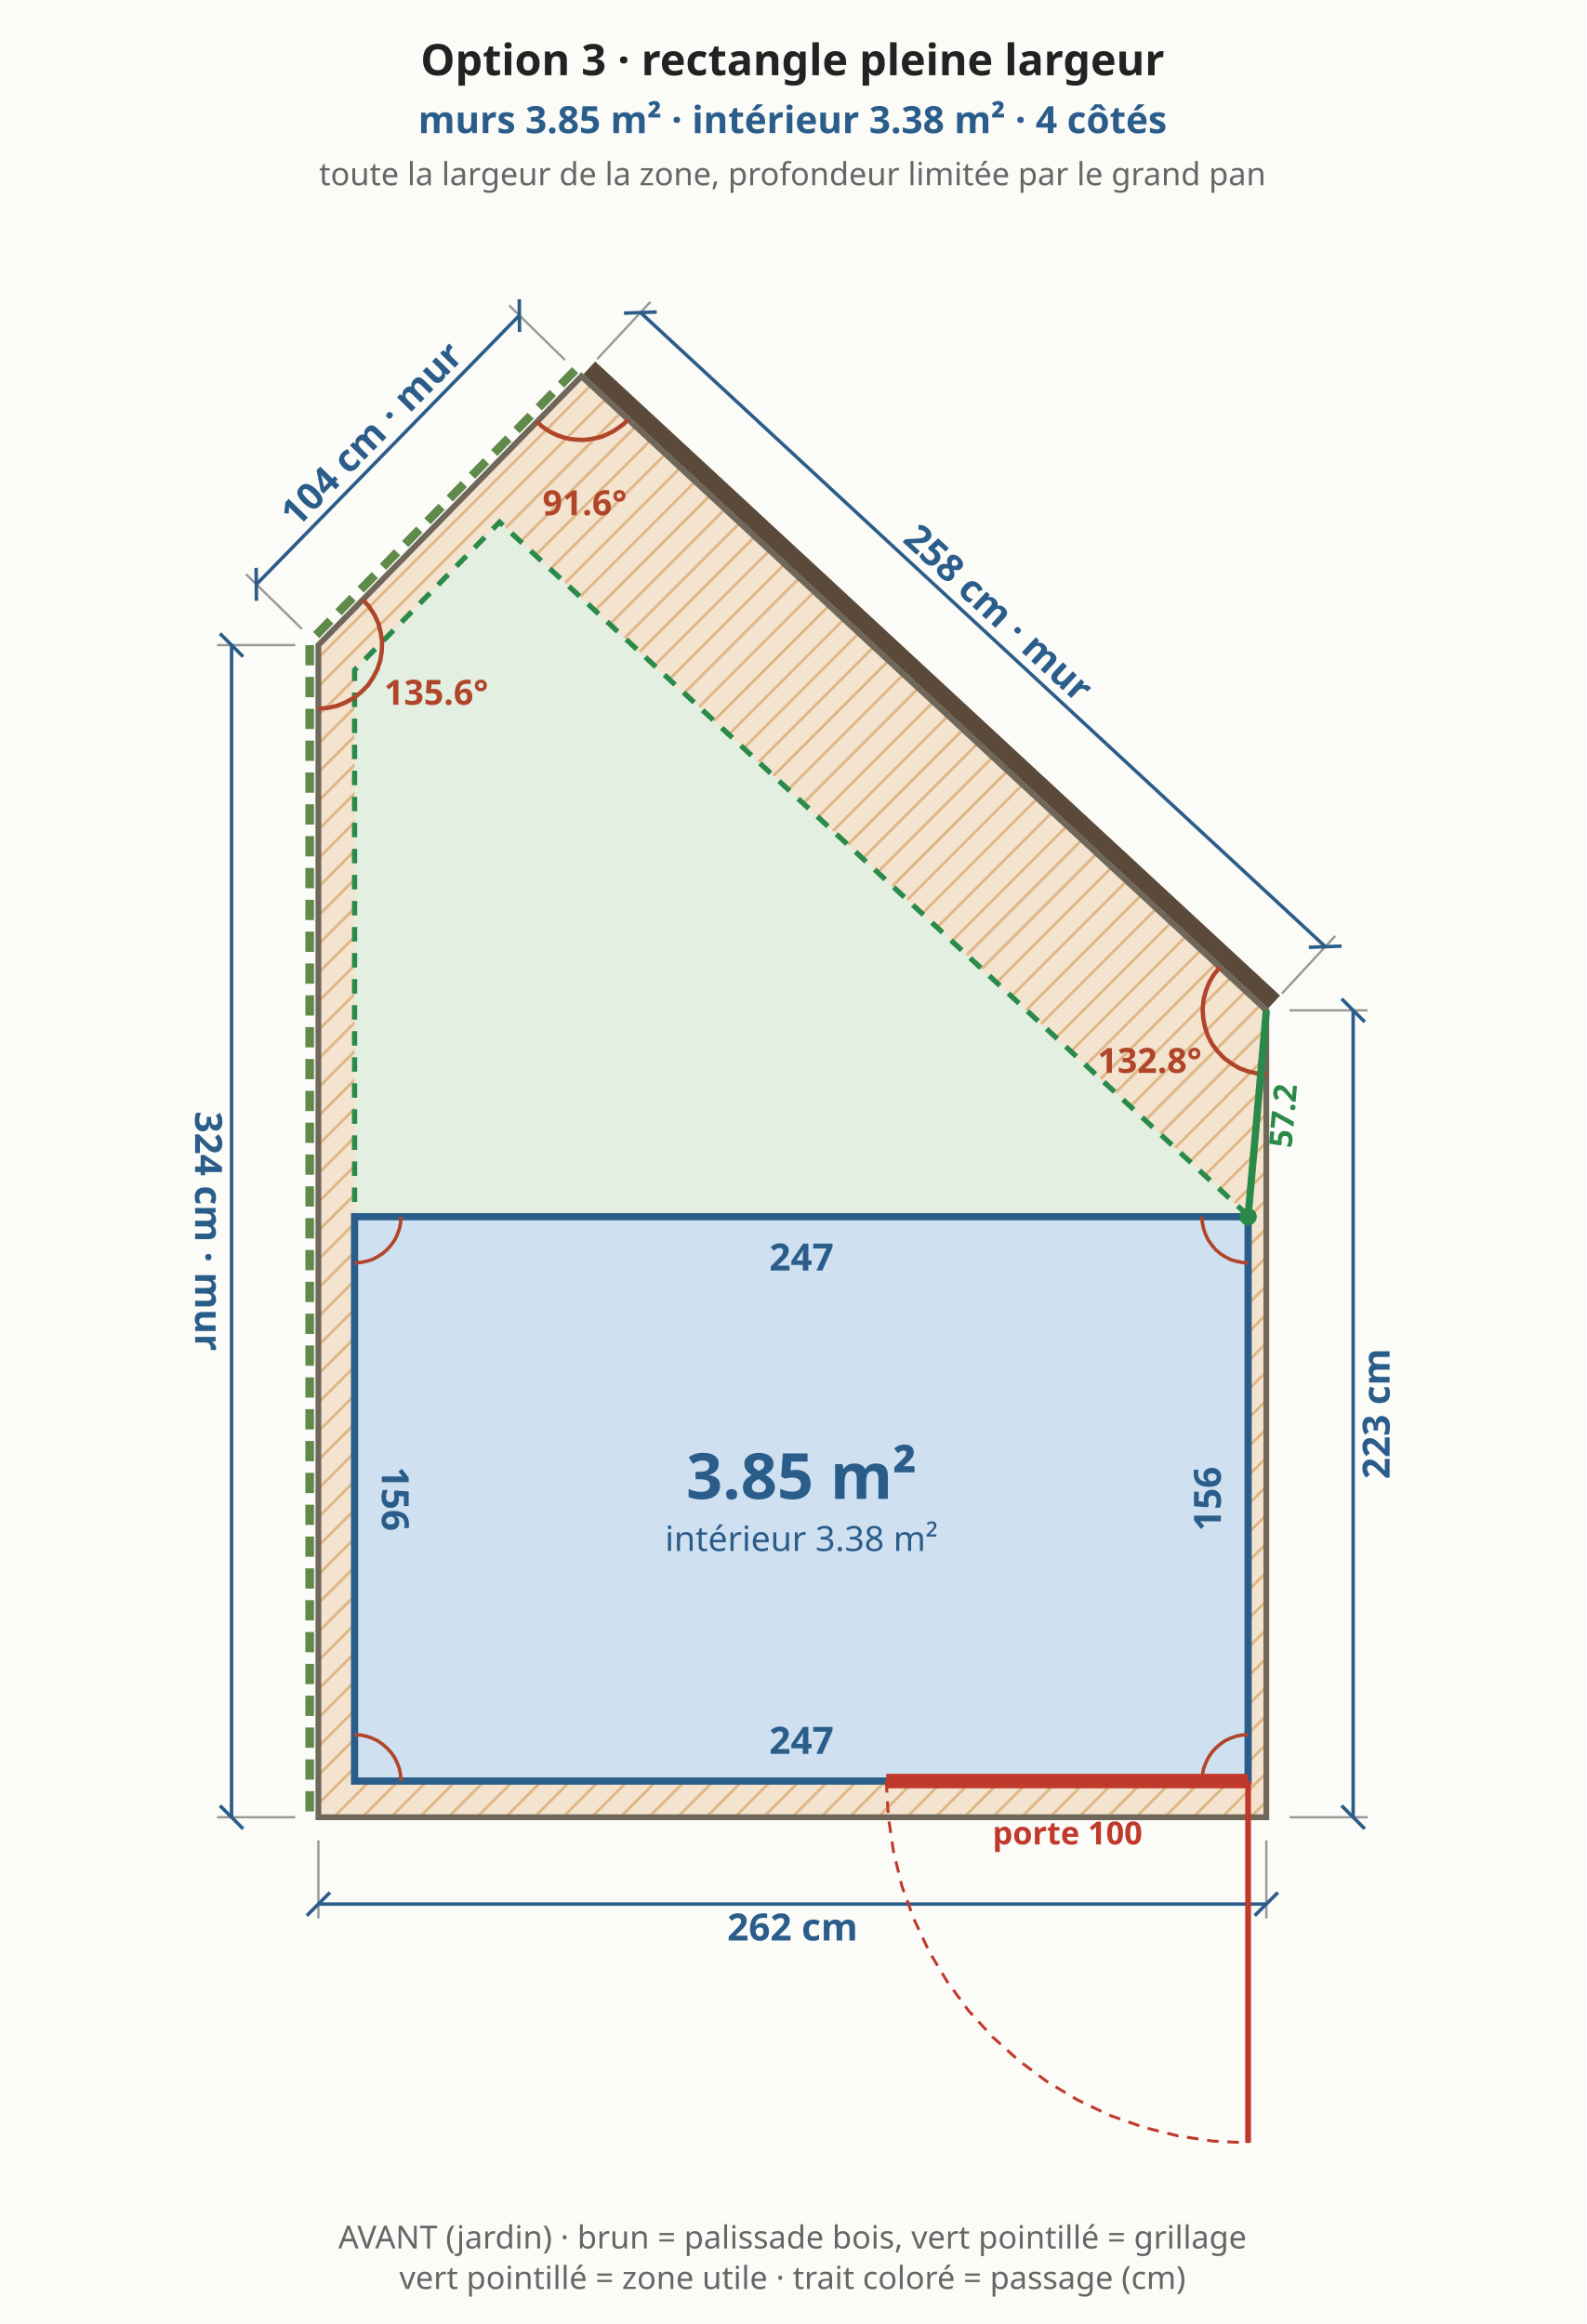
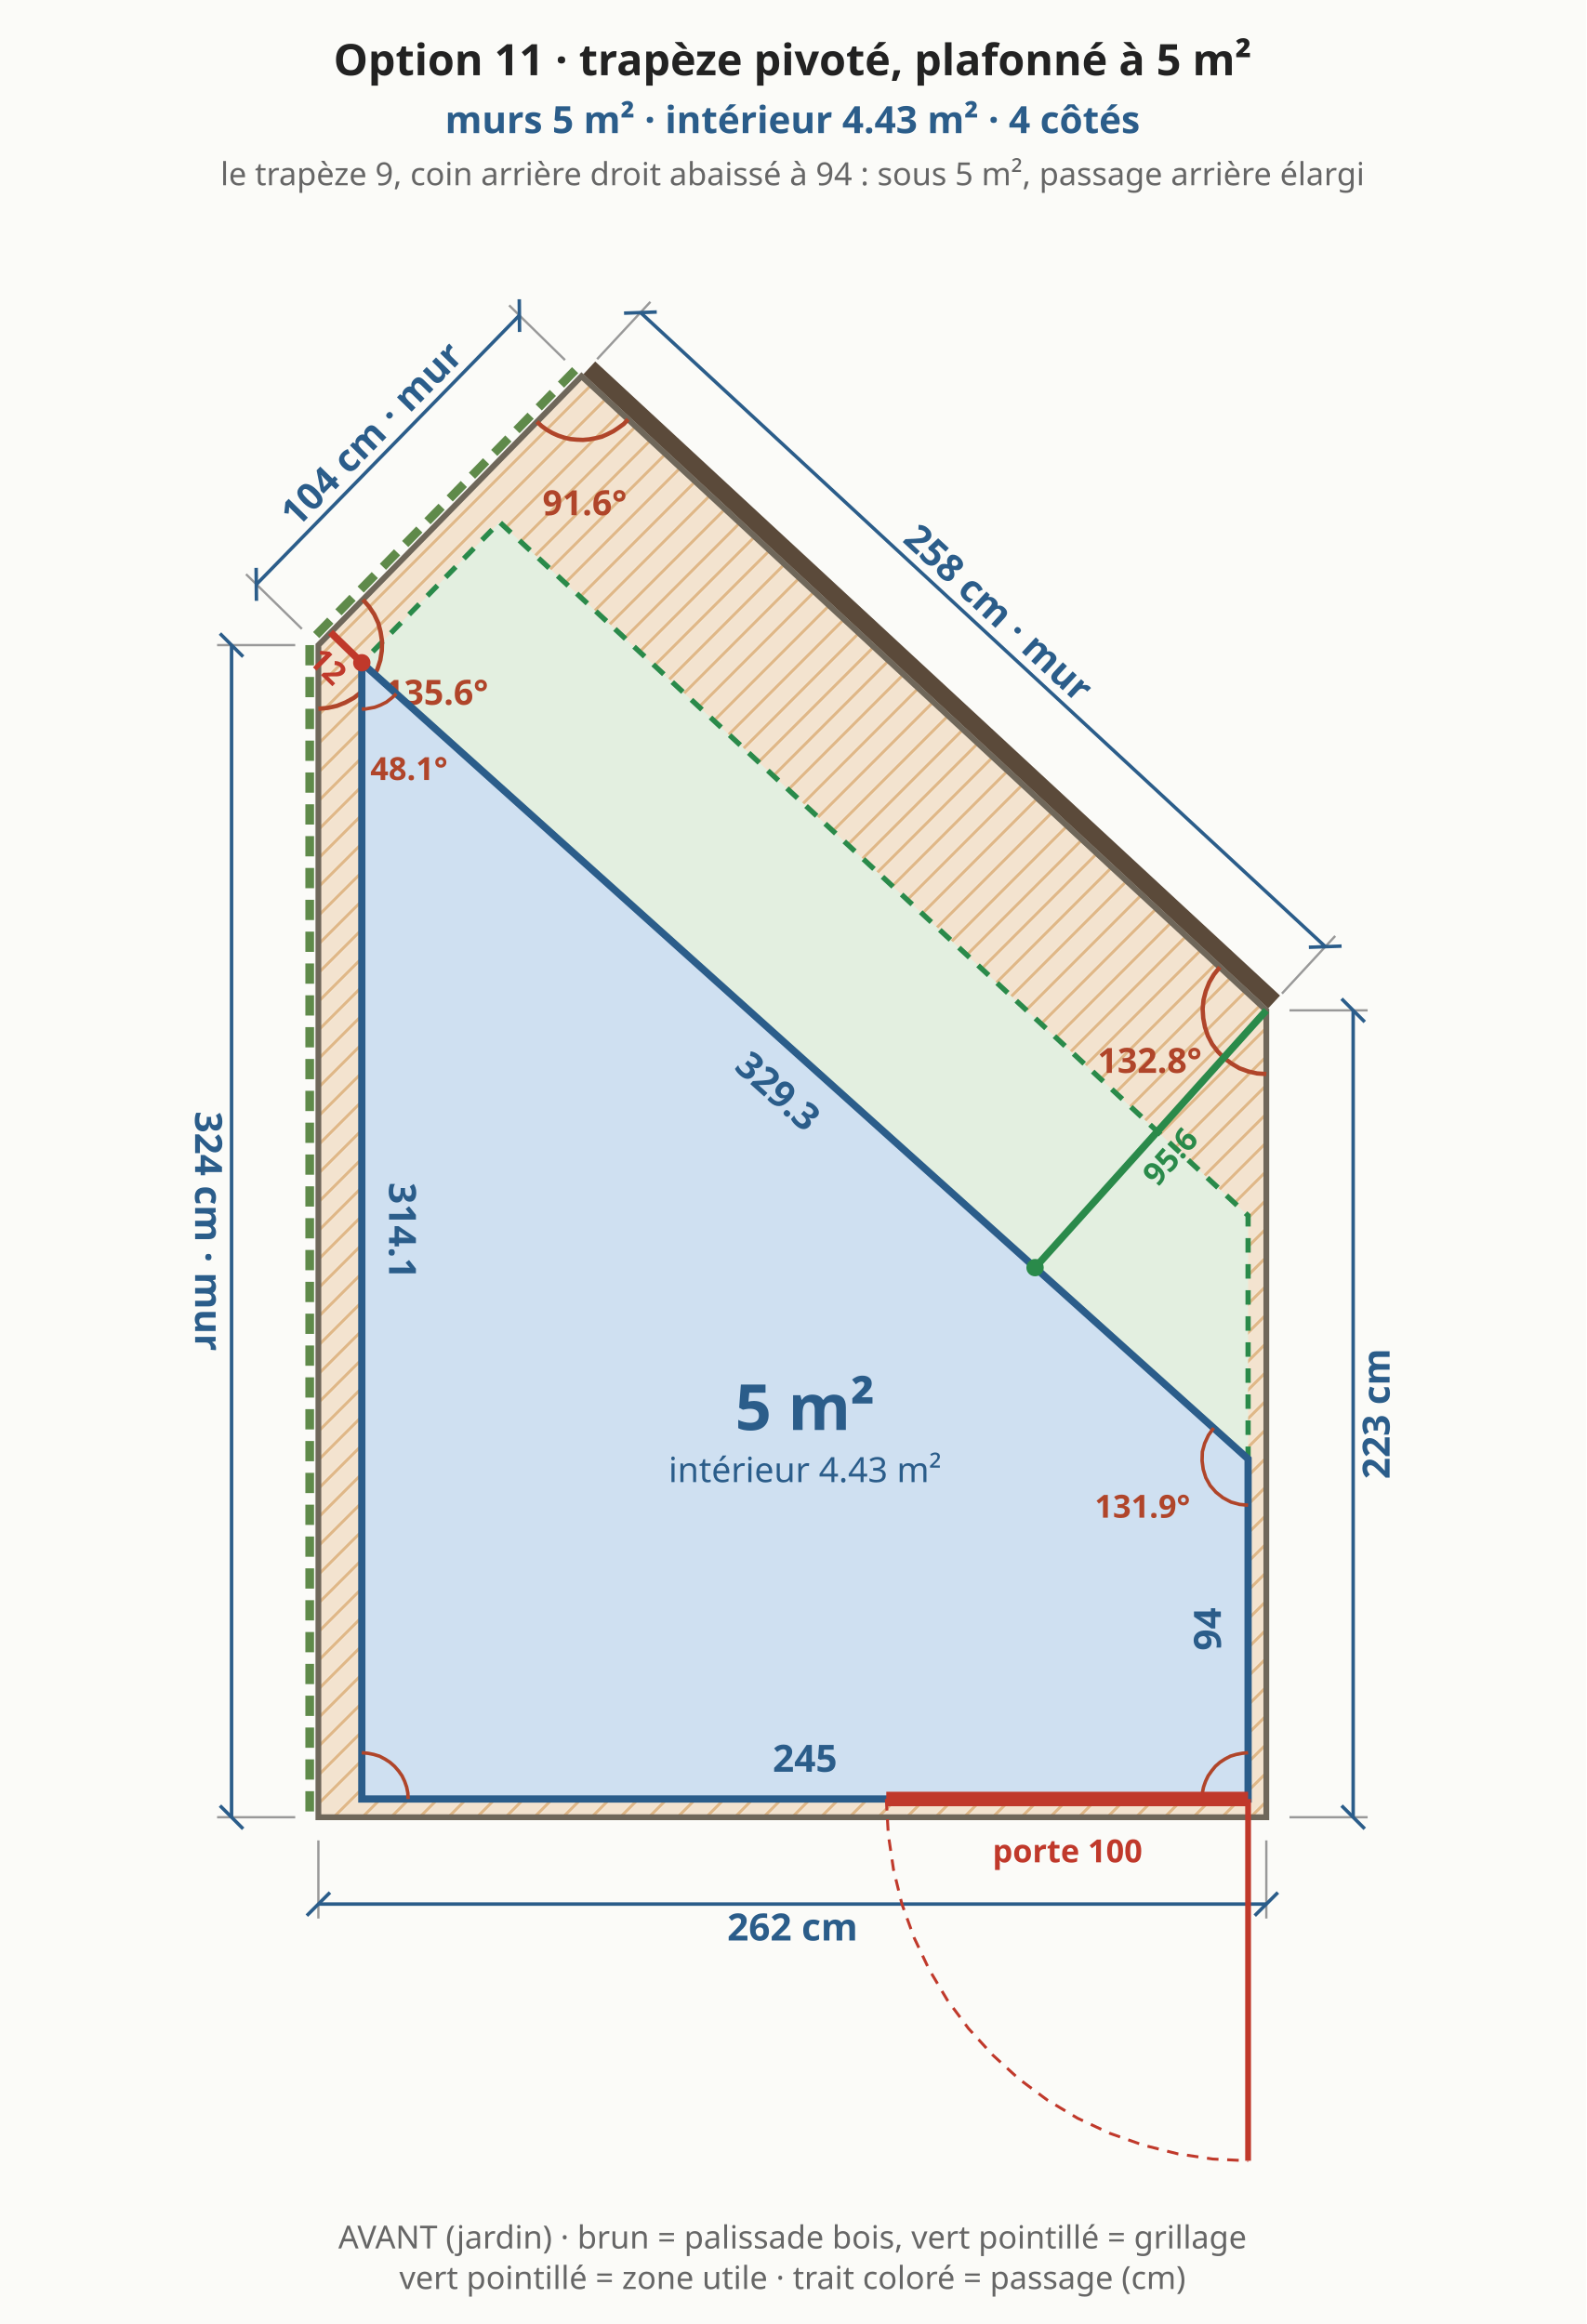
<svg xmlns="http://www.w3.org/2000/svg" viewBox="0 0 548 803" font-family="system-ui,sans-serif" font-size="13">
  <rect width="548" height="803" fill="#fbfbf8" />
  <defs>
    <pattern id="bande" width="7" height="7" patternUnits="userSpaceOnUse" patternTransform="rotate(45)">
      <rect width="7" height="7" fill="#f3e3cf" />
      <line x1="0" y1="0" x2="0" y2="7" stroke="#e0b98a" stroke-width="2" />
    </pattern>
  </defs>
  <polygon points="110.0,627.9 437.5,627.9 437.5,349.1 200.9,130.0 110.0,222.9" fill="url(#bande)" stroke="#6f675a" stroke-width="2" />
-   <polygon points="122.5,615.4 431.2,615.4 431.2,420.0 172.6,180.4 122.5,231.5" fill="#e3efe0" stroke="#2a8a4a" stroke-width="1.8" stroke-dasharray="5 4" />
+   <polygon points="125.0,621.6 431.2,621.6 431.2,420.0 172.6,180.4 125.0,229.0" fill="#e3efe0" stroke="#2a8a4a" stroke-width="1.8" stroke-dasharray="5 4" />
  <line x1="110.0" y1="635.9" x2="110.0" y2="662.9" stroke="#999" stroke-width="0.8" />
  <line x1="437.5" y1="635.9" x2="437.5" y2="662.9" stroke="#999" stroke-width="0.8" />
  <line x1="110.0" y1="657.9" x2="437.5" y2="657.9" stroke="#2b5d8a" stroke-width="1.2" />
  <line x1="106.0" y1="661.9" x2="114.0" y2="653.9" stroke="#2b5d8a" stroke-width="1.2" />
  <line x1="433.5" y1="661.9" x2="441.5" y2="653.9" stroke="#2b5d8a" stroke-width="1.2" />
  <text x="273.8" y="665.9" text-anchor="middle" dominant-baseline="middle" fill="#2b5d8a" font-size="13" font-weight="bold" transform="rotate(0.0 273.8 665.9)">262 cm</text>
  <line x1="445.5" y1="627.9" x2="472.5" y2="627.9" stroke="#999" stroke-width="0.8" />
  <line x1="445.5" y1="349.1" x2="472.5" y2="349.1" stroke="#999" stroke-width="0.8" />
  <line x1="467.5" y1="627.9" x2="467.5" y2="349.1" stroke="#2b5d8a" stroke-width="1.2" />
  <line x1="471.5" y1="631.9" x2="463.5" y2="623.9" stroke="#2b5d8a" stroke-width="1.2" />
  <line x1="471.5" y1="353.1" x2="463.5" y2="345.1" stroke="#2b5d8a" stroke-width="1.2" />
  <text x="475.5" y="488.5" text-anchor="middle" dominant-baseline="middle" fill="#2b5d8a" font-size="13" font-weight="bold" transform="rotate(-90.0 475.5 488.5)">223 cm</text>
  <line x1="440.2" y1="346.2" x2="203.6" y2="127.1" stroke="#5b4a3a" stroke-width="6" />
  <line x1="442.9" y1="343.3" x2="461.3" y2="323.4" stroke="#999" stroke-width="0.8" />
  <line x1="206.3" y1="124.1" x2="224.7" y2="104.3" stroke="#999" stroke-width="0.8" />
  <line x1="457.9" y1="327.1" x2="221.3" y2="108.0" stroke="#2b5d8a" stroke-width="1.2" />
  <line x1="463.5" y1="326.9" x2="452.2" y2="327.3" stroke="#2b5d8a" stroke-width="1.2" />
  <line x1="226.9" y1="107.8" x2="215.6" y2="108.2" stroke="#2b5d8a" stroke-width="1.2" />
  <text x="345.0" y="211.7" text-anchor="middle" dominant-baseline="middle" fill="#2b5d8a" font-size="13" font-weight="bold" transform="rotate(42.8 345.0 211.7)">258 cm · mur</text>
  <line x1="198.7" y1="127.9" x2="107.9" y2="220.8" stroke="#5f8a4a" stroke-width="3" stroke-dasharray="7 4" />
  <line x1="195.2" y1="124.4" x2="175.9" y2="105.5" stroke="#999" stroke-width="0.8" />
  <line x1="104.3" y1="217.3" x2="85.0" y2="198.4" stroke="#999" stroke-width="0.8" />
  <line x1="179.4" y1="109.0" x2="88.6" y2="201.9" stroke="#2b5d8a" stroke-width="1.2" />
  <line x1="179.4" y1="103.4" x2="179.5" y2="114.7" stroke="#2b5d8a" stroke-width="1.2" />
  <line x1="88.5" y1="196.2" x2="88.6" y2="207.6" stroke="#2b5d8a" stroke-width="1.2" />
  <text x="128.3" y="149.9" text-anchor="middle" dominant-baseline="middle" fill="#2b5d8a" font-size="13" font-weight="bold" transform="rotate(-45.6 128.3 149.9)">104 cm · mur</text>
  <line x1="107.0" y1="222.9" x2="107.0" y2="627.9" stroke="#5f8a4a" stroke-width="3" stroke-dasharray="7 4" />
  <line x1="102.0" y1="222.9" x2="75.0" y2="222.9" stroke="#999" stroke-width="0.8" />
  <line x1="102.0" y1="627.9" x2="75.0" y2="627.9" stroke="#999" stroke-width="0.8" />
  <line x1="80.0" y1="222.9" x2="80.0" y2="627.9" stroke="#2b5d8a" stroke-width="1.2" />
  <line x1="76.0" y1="218.9" x2="84.0" y2="226.9" stroke="#2b5d8a" stroke-width="1.2" />
  <line x1="76.0" y1="623.9" x2="84.0" y2="631.9" stroke="#2b5d8a" stroke-width="1.2" />
  <text x="72.0" y="425.4" text-anchor="middle" dominant-baseline="middle" fill="#2b5d8a" font-size="13" font-weight="bold" transform="rotate(90.0 72.0 425.4)">324 cm · mur</text>
  <polyline points="421.4,334.2 419.4,336.7 417.8,339.4 416.6,342.4 415.8,345.5 415.5,348.6 415.7,351.8 416.3,354.9 417.3,357.9 418.8,360.8 420.7,363.3 422.9,365.6 425.5,367.5 428.2,369.1 431.2,370.2 434.3,370.9 437.5,371.1" fill="none" stroke="#b0452a" stroke-width="1.5" />
  <text x="397.2" y="370.7" text-anchor="middle" fill="#b0452a" font-size="12" font-weight="bold">132.8°</text>
  <polyline points="185.5,145.7 187.1,147.2 188.9,148.5 190.8,149.6 192.8,150.5 194.9,151.2 197.0,151.7 199.2,151.9 201.4,152.0 203.6,151.8 205.8,151.4 207.9,150.9 209.9,150.0 211.9,149.0 213.7,147.8 215.5,146.5 217.0,144.9" fill="none" stroke="#b0452a" stroke-width="1.5" />
  <text x="202.0" y="178.0" text-anchor="middle" fill="#b0452a" font-size="12" font-weight="bold">91.6°</text>
  <polyline points="110.0,244.9 113.2,244.6 116.4,243.9 119.4,242.7 122.3,241.1 124.8,239.1 127.1,236.8 128.9,234.1 130.4,231.2 131.4,228.1 131.9,224.9 132.0,221.6 131.5,218.4 130.7,215.3 129.3,212.3 127.5,209.6 125.4,207.2" fill="none" stroke="#b0452a" stroke-width="1.5" />
  <text x="150.7" y="243.5" text-anchor="middle" fill="#b0452a" font-size="12" font-weight="bold">135.6°</text>
-   <polygon points="122.5,615.4 431.2,615.4 431.2,420.4 122.5,420.4" fill="#cfe0f1" stroke="#2b5d8a" stroke-width="2.5" />
-   <text x="276.9" y="601.4" text-anchor="middle" dominant-baseline="middle" fill="#2b5d8a" font-size="13" font-weight="bold" transform="rotate(0.0 276.9 601.4)">247</text>
-   <text x="417.2" y="517.9" text-anchor="middle" dominant-baseline="middle" fill="#2b5d8a" font-size="13" font-weight="bold" transform="rotate(-90.0 417.2 517.9)">156</text>
-   <text x="276.9" y="434.4" text-anchor="middle" dominant-baseline="middle" fill="#2b5d8a" font-size="13" font-weight="bold" transform="rotate(0.0 276.9 434.4)">247</text>
-   <text x="136.5" y="517.9" text-anchor="middle" dominant-baseline="middle" fill="#2b5d8a" font-size="13" font-weight="bold" transform="rotate(90.0 136.5 517.9)">156</text>
-   <polyline points="138.5,615.4 138.4,613.3 138.0,611.2 137.3,609.3 136.4,607.4 135.2,605.6 133.8,604.1 132.2,602.7 130.5,601.5 128.6,600.6 126.6,599.9 124.6,599.5 122.5,599.4" fill="none" stroke="#b0452a" stroke-width="1.2" />
-   <polyline points="431.2,599.4 429.2,599.5 427.1,599.9 425.1,600.6 423.2,601.5 421.5,602.7 419.9,604.1 418.6,605.6 417.4,607.4 416.5,609.3 415.8,611.2 415.4,613.3 415.2,615.4" fill="none" stroke="#b0452a" stroke-width="1.2" />
-   <polyline points="415.2,420.4 415.4,422.5 415.8,424.5 416.5,426.5 417.4,428.4 418.6,430.1 419.9,431.7 421.5,433.1 423.2,434.2 425.1,435.2 427.1,435.8 429.2,436.2 431.2,436.4" fill="none" stroke="#b0452a" stroke-width="1.2" />
-   <polyline points="122.5,436.4 124.6,436.2 126.6,435.8 128.6,435.2 130.5,434.2 132.2,433.1 133.8,431.7 135.2,430.1 136.4,428.4 137.3,426.5 138.0,424.5 138.4,422.5 138.5,420.4" fill="none" stroke="#b0452a" stroke-width="1.2" />
-   <line x1="306.2" y1="615.4" x2="431.2" y2="615.4" stroke="#c0392b" stroke-width="5" />
-   <line x1="431.2" y1="615.4" x2="431.2" y2="740.4" stroke="#c0392b" stroke-width="2" />
-   <polyline points="306.2,615.4 306.9,627.6 308.7,639.8 311.6,651.7 315.8,663.2 321.0,674.3 327.3,684.8 334.6,694.7 342.9,703.8 352.0,712.0 361.8,719.3 372.3,725.6 383.4,730.9 395.0,735.0 406.9,738.0 419.0,739.8 431.2,740.4" fill="none" stroke="#c0392b" stroke-width="1" stroke-dasharray="4 3" />
-   <text x="368.8" y="633.4" text-anchor="middle" dominant-baseline="middle" fill="#c0392b" font-size="11" font-weight="bold">porte 100</text>
-   <line x1="431.2" y1="420.4" x2="437.5" y2="349.1" stroke="#2a8a4a" stroke-width="2.5" />
-   <circle cx="431.2" cy="420.4" r="3" fill="#2a8a4a" />
-   <text x="443.3" y="385.5" text-anchor="middle" dominant-baseline="middle" fill="#2a8a4a" font-size="11" font-weight="bold" transform="rotate(-85.0 443.3 385.5)">57.2</text>
-   <text x="276.9" y="517.9" text-anchor="middle" fill="#2b5d8a" font-size="22" font-weight="bold">3.85 m²</text>
-   <text x="276.9" y="535.9" text-anchor="middle" fill="#2b5d8a" font-size="12" font-weight="normal">intérieur 3.38 m²</text>
-   <text x="273.8" y="26.0" text-anchor="middle" fill="#222" font-size="15" font-weight="bold">Option 3 · rectangle pleine largeur</text>
-   <text x="273.8" y="46.0" text-anchor="middle" fill="#2b5d8a" font-size="13" font-weight="bold">murs 3.85 m² · intérieur 3.38 m² · 4 côtés</text>
-   <text x="273.8" y="64.0" text-anchor="middle" fill="#666" font-size="11" font-weight="normal">toute la largeur de la zone, profondeur limitée par le grand pan</text>
+   <polygon points="125.0,621.6 431.2,621.6 431.2,504.1 125.0,229.0" fill="#cfe0f1" stroke="#2b5d8a" stroke-width="2.5" />
+   <text x="278.1" y="607.6" text-anchor="middle" dominant-baseline="middle" fill="#2b5d8a" font-size="13" font-weight="bold" transform="rotate(0.0 278.1 607.6)">245</text>
+   <text x="417.2" y="562.9" text-anchor="middle" dominant-baseline="middle" fill="#2b5d8a" font-size="13" font-weight="bold" transform="rotate(-90.0 417.2 562.9)">94</text>
+   <text x="268.8" y="377.0" text-anchor="middle" dominant-baseline="middle" fill="#2b5d8a" font-size="13" font-weight="bold" transform="rotate(41.9 268.8 377.0)">329.3</text>
+   <text x="139.0" y="425.3" text-anchor="middle" dominant-baseline="middle" fill="#2b5d8a" font-size="13" font-weight="bold" transform="rotate(90.0 139.0 425.3)">314.1</text>
+   <polyline points="141.0,621.6 140.9,619.5 140.5,617.5 139.8,615.5 138.9,613.6 137.7,611.9 136.3,610.3 134.7,608.9 133.0,607.8 131.1,606.8 129.1,606.2 127.1,605.8 125.0,605.6" fill="none" stroke="#b0452a" stroke-width="1.2" />
+   <polyline points="431.2,605.6 429.2,605.8 427.1,606.2 425.1,606.8 423.2,607.8 421.5,608.9 419.9,610.3 418.6,611.9 417.4,613.6 416.5,615.5 415.8,617.5 415.4,619.5 415.2,621.6" fill="none" stroke="#b0452a" stroke-width="1.2" />
+   <polyline points="419.3,493.4 417.5,495.9 416.2,498.7 415.4,501.6 415.3,504.7 415.7,507.7 416.6,510.6 418.1,513.3 420.1,515.6 422.5,517.5 425.3,519.0 428.2,519.8 431.2,520.1" fill="none" stroke="#b0452a" stroke-width="1.2" />
+   <text x="394.7" y="524.4" text-anchor="middle" fill="#b0452a" font-size="11" font-weight="bold">131.9°</text>
+   <polyline points="125.0,245.0 126.1,245.0 127.2,244.8 128.3,244.6 129.4,244.4 130.5,244.0 131.5,243.6 132.5,243.1 133.5,242.6 134.4,241.9 135.3,241.2 136.1,240.5 136.9,239.7" fill="none" stroke="#b0452a" stroke-width="1.2" />
+   <text x="141.3" y="269.5" text-anchor="middle" fill="#b0452a" font-size="11" font-weight="bold">48.1°</text>
+   <line x1="306.2" y1="621.6" x2="431.2" y2="621.6" stroke="#c0392b" stroke-width="5" />
+   <line x1="431.2" y1="621.6" x2="431.2" y2="746.6" stroke="#c0392b" stroke-width="2" />
+   <polyline points="306.2,621.6 306.9,633.9 308.7,646.0 311.6,657.9 315.8,669.5 321.0,680.5 327.3,691.1 334.6,700.9 342.9,710.0 352.0,718.3 361.8,725.6 372.3,731.9 383.4,737.1 395.0,741.2 406.9,744.2 419.0,746.0 431.2,746.6" fill="none" stroke="#c0392b" stroke-width="1" stroke-dasharray="4 3" />
+   <text x="368.8" y="639.6" text-anchor="middle" dominant-baseline="middle" fill="#c0392b" font-size="11" font-weight="bold">porte 100</text>
+   <line x1="357.6" y1="438.0" x2="437.5" y2="349.1" stroke="#2a8a4a" stroke-width="2.5" />
+   <circle cx="357.6" cy="438.0" r="3" fill="#2a8a4a" />
+   <text x="404.3" y="399.6" text-anchor="middle" dominant-baseline="middle" fill="#2a8a4a" font-size="11" font-weight="bold" transform="rotate(-48.1 404.3 399.6)">95.6</text>
+   <line x1="125.0" y1="229.0" x2="114.2" y2="218.5" stroke="#c0392b" stroke-width="2.5" />
+   <circle cx="125.0" cy="229.0" r="3" fill="#c0392b" />
+   <text x="113.3" y="230.2" text-anchor="middle" dominant-baseline="middle" fill="#c0392b" font-size="11" font-weight="bold" transform="rotate(44.3 113.3 230.2)">12</text>
+   <text x="278.1" y="494.1" text-anchor="middle" fill="#2b5d8a" font-size="22" font-weight="bold">5 m²</text>
+   <text x="278.1" y="512.1" text-anchor="middle" fill="#2b5d8a" font-size="12" font-weight="normal">intérieur 4.43 m²</text>
+   <text x="273.8" y="26.0" text-anchor="middle" fill="#222" font-size="15" font-weight="bold">Option 11 · trapèze pivoté, plafonné à 5 m²</text>
+   <text x="273.8" y="46.0" text-anchor="middle" fill="#2b5d8a" font-size="13" font-weight="bold">murs 5 m² · intérieur 4.43 m² · 4 côtés</text>
+   <text x="273.8" y="64.0" text-anchor="middle" fill="#666" font-size="11" font-weight="normal">le trapèze 9, coin arrière droit abaissé à 94 : sous 5 m², passage arrière élargi</text>
  <text x="273.8" y="776.9" text-anchor="middle" fill="#666" font-size="11" font-weight="normal">AVANT (jardin) · brun = palissade bois, vert pointillé = grillage</text>
  <text x="273.8" y="790.9" text-anchor="middle" fill="#666" font-size="11" font-weight="normal">vert pointillé = zone utile · trait coloré = passage (cm)</text>
</svg>
